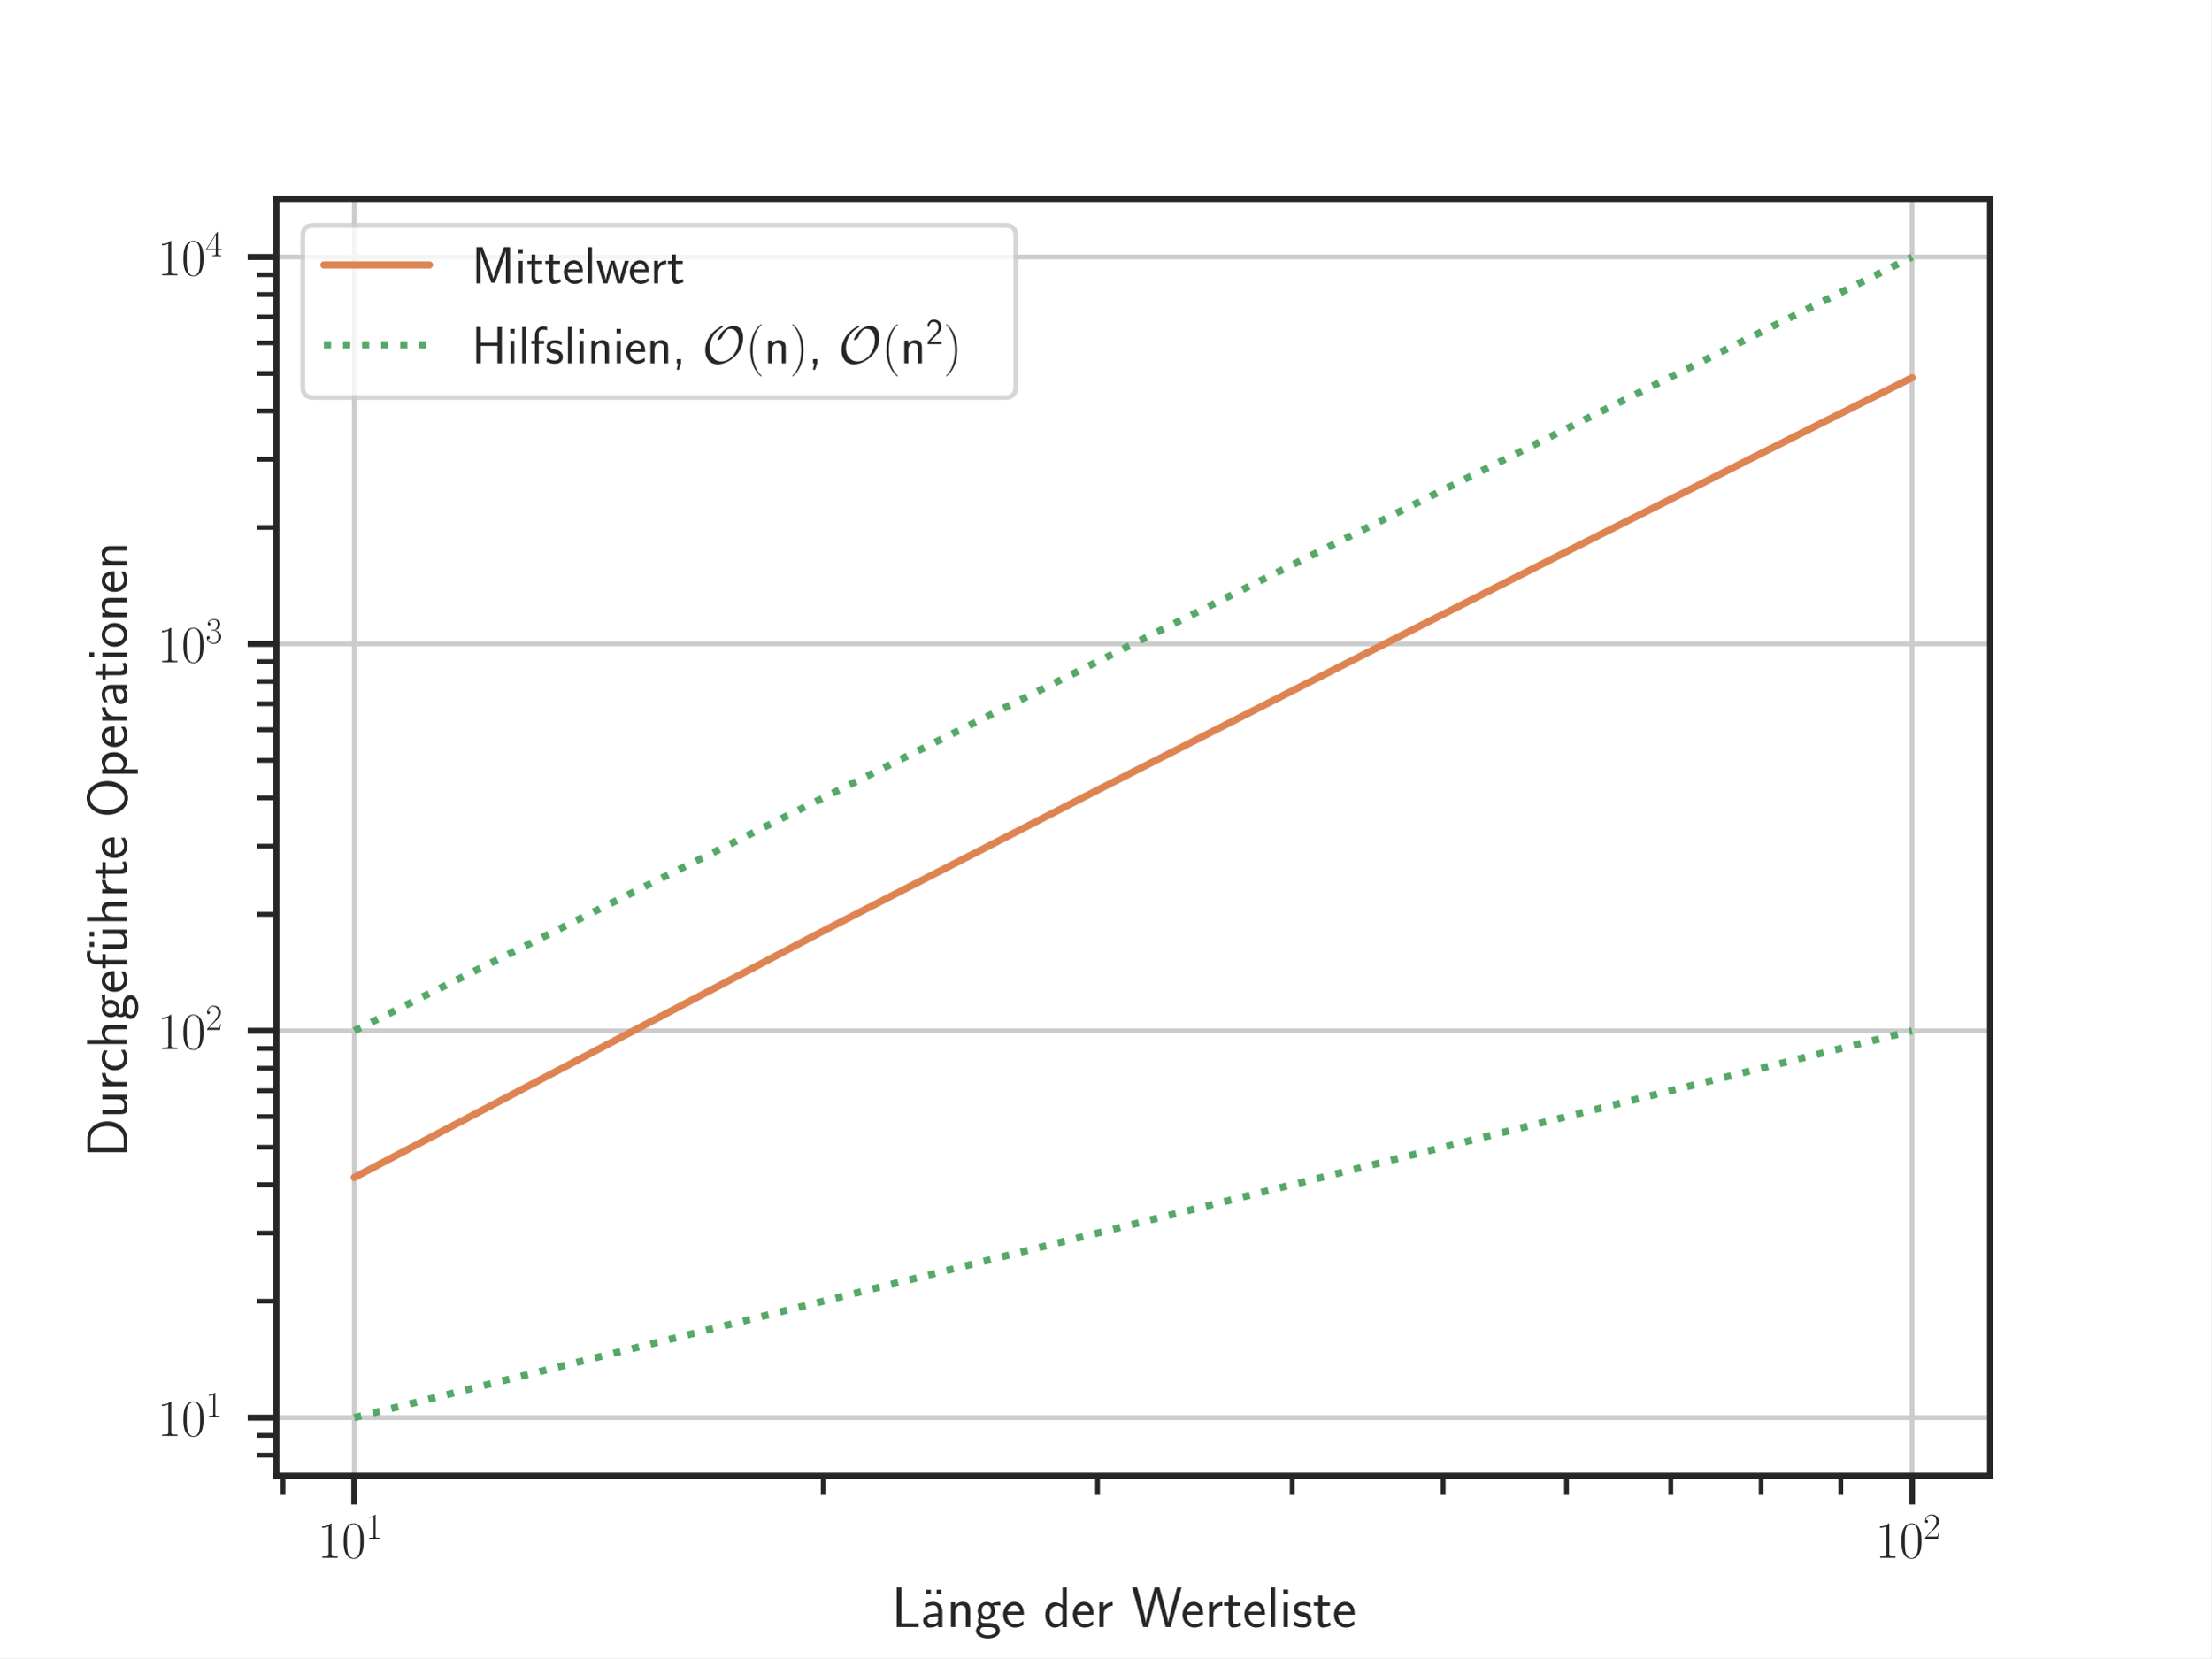
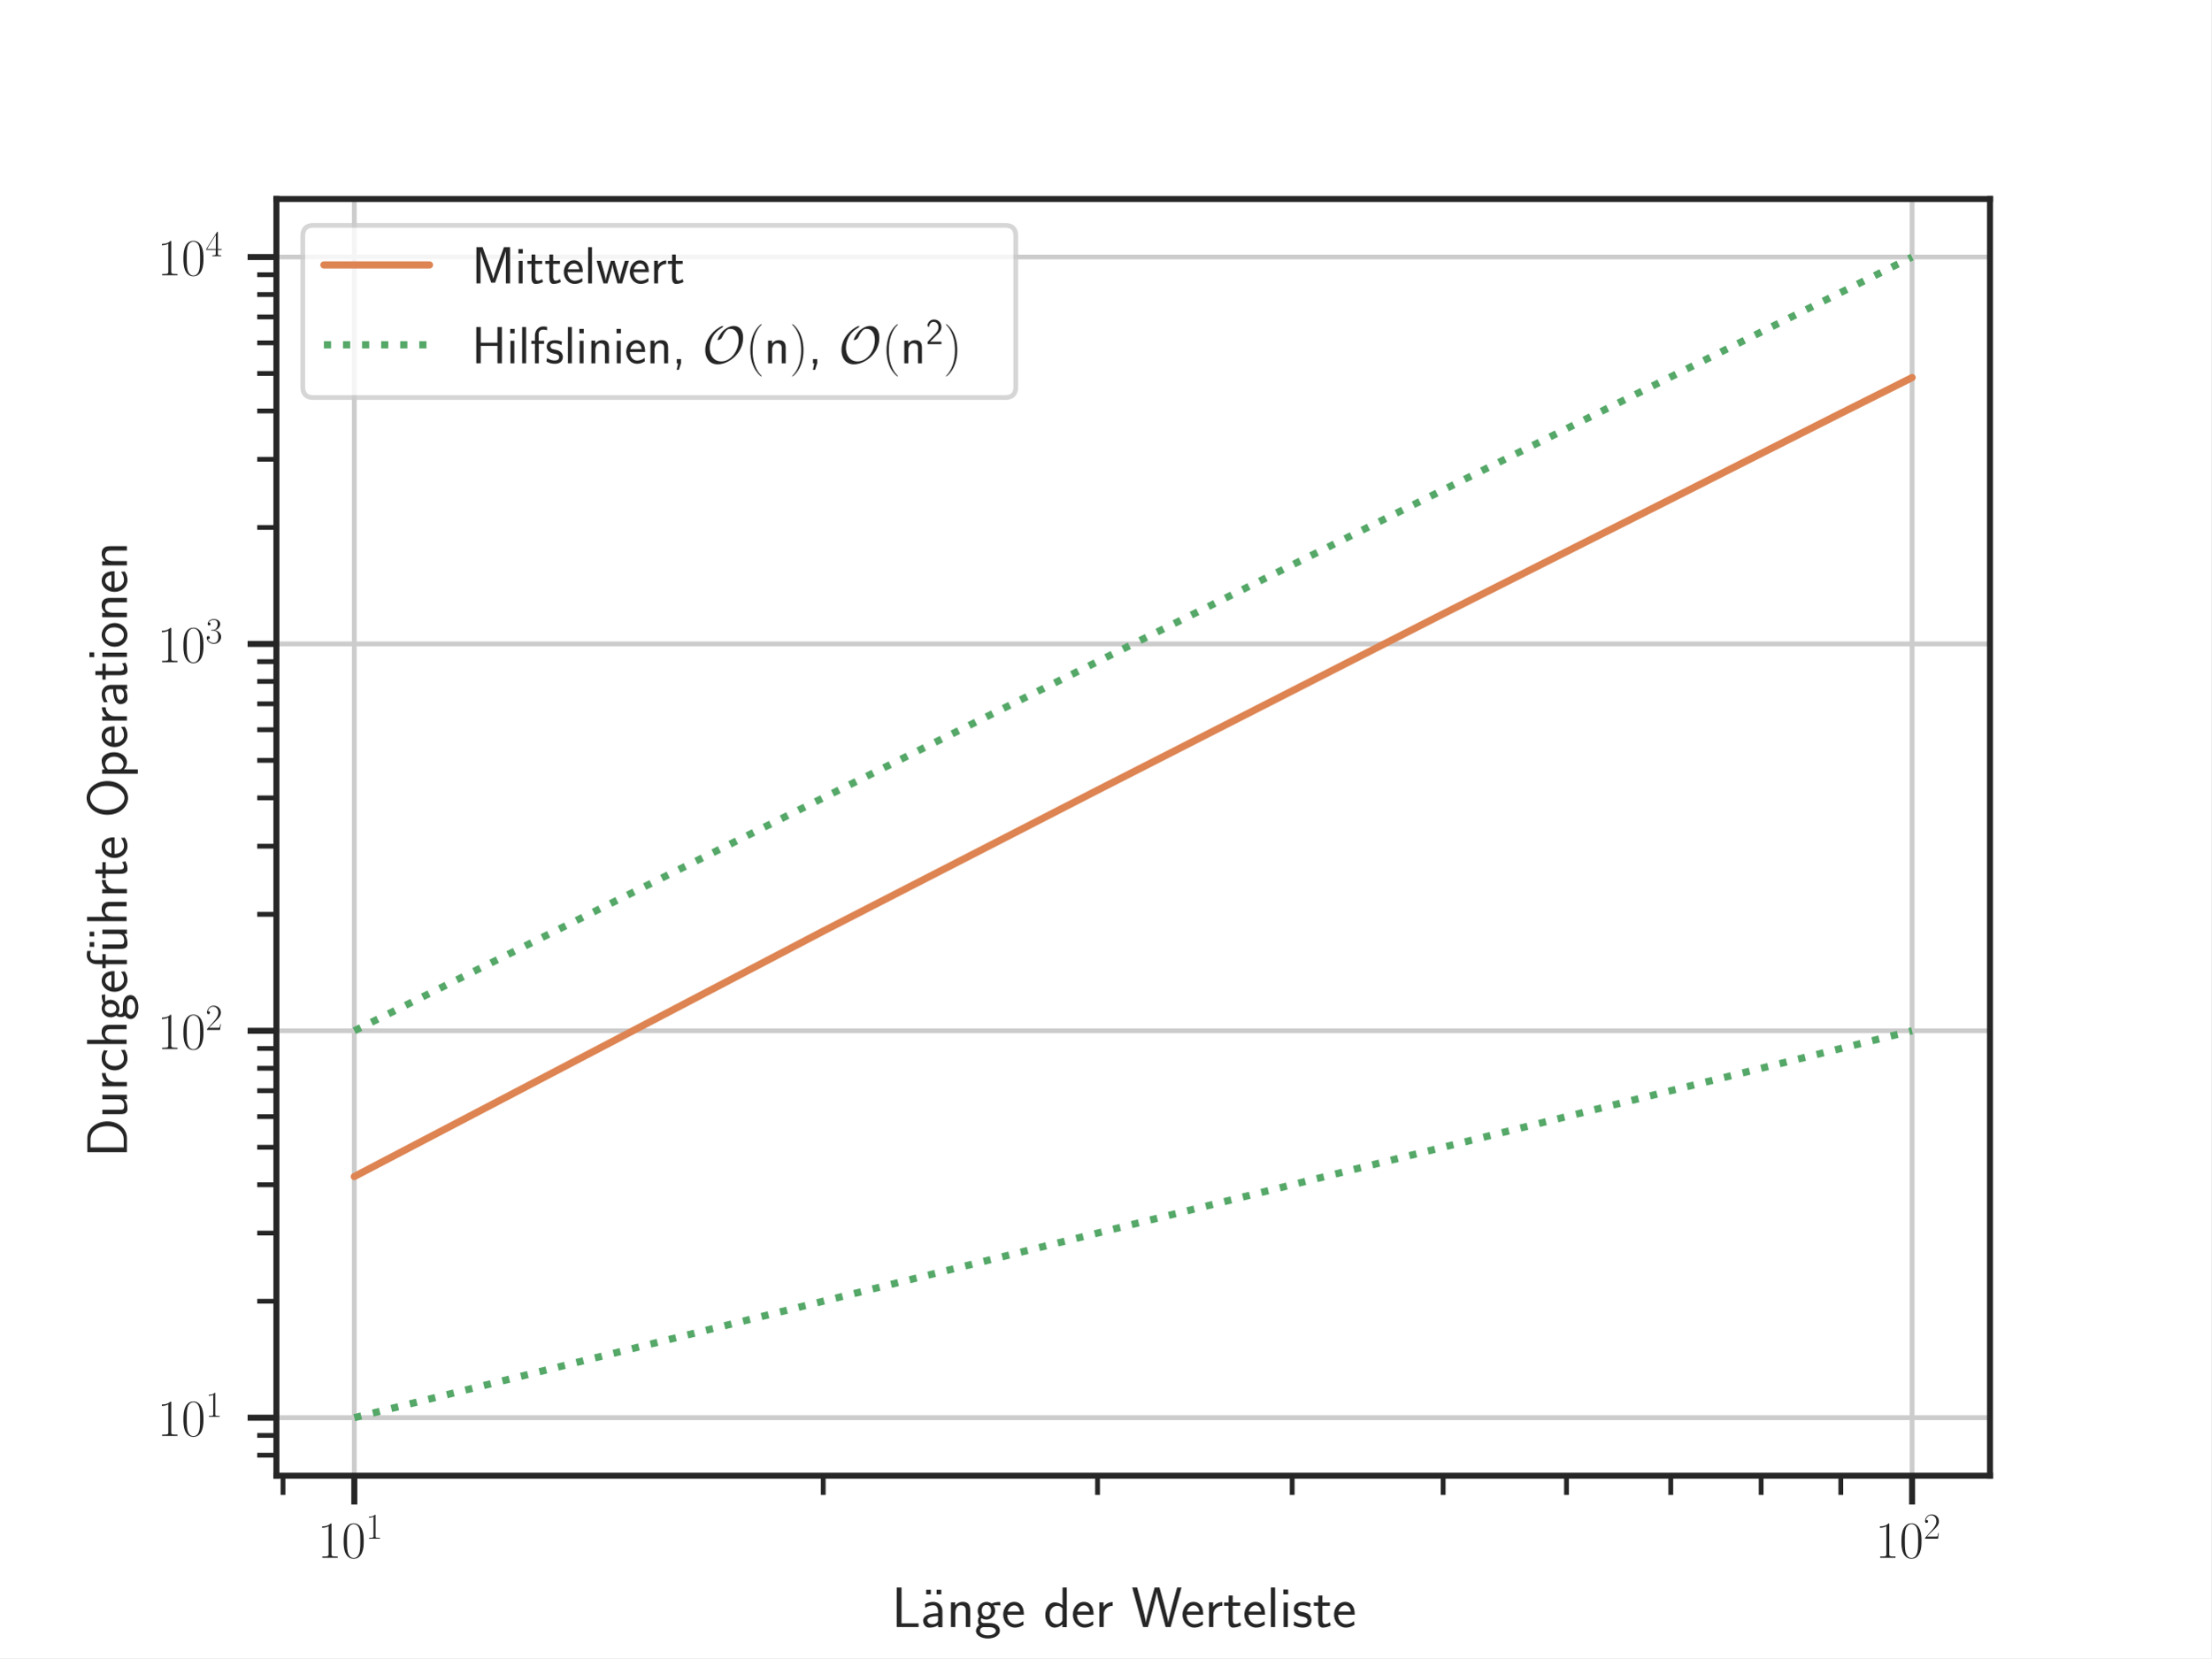
<svg xmlns="http://www.w3.org/2000/svg" xmlns:xlink="http://www.w3.org/1999/xlink" width="460.8pt" height="345.6pt" viewBox="0 0 460.8 345.6" version="1.1">
  <defs>
    <style type="text/css">*{stroke-linejoin: round; stroke-linecap: butt}</style>
  </defs>
  <g id="figure_1">
    <g id="patch_1">
      <path d="M 0 345.6  L 460.8 345.6  L 460.8 0  L 0 0  z " style="fill: #ffffff" />
    </g>
    <g id="axes_1">
      <g id="patch_2">
        <path d="M 57.6 307.584  L 414.72 307.584  L 414.72 41.472  L 57.6 41.472  z " style="fill: #ffffff" />
      </g>
      <g id="matplotlib.axis_1">
        <g id="xtick_1">
          <g id="line2d_1">
-             <path d="M 73.833 307.584  L 73.833 41.472  " clip-path="url(#pbbba2ed15d)" style="fill: none; stroke: #cccccc; stroke-linecap: round" />
+             <path d="M 73.833 307.584  L 73.833 41.472  " clip-path="url(#p23341fd135)" style="fill: none; stroke: #cccccc; stroke-linecap: round" />
          </g>
          <g id="line2d_2">
            <defs>
-               <path id="m176023861a" d="M 0 0  L 0 6  " style="stroke: #262626; stroke-width: 1.25" />
-             </defs>
-             <g>
-               <use xlink:href="#m176023861a" x="73.833" y="307.584" style="fill: #262626; stroke: #262626; stroke-width: 1.25" />
+               <path id="me4ad63026e" d="M 0 0  L 0 6  " style="stroke: #262626; stroke-width: 1.25" />
+             </defs>
+             <g>
+               <use xlink:href="#me4ad63026e" x="73.833" y="307.584" style="fill: #262626; stroke: #262626; stroke-width: 1.25" />
            </g>
          </g>
          <g id="text_1">
            <g style="fill: #262626" transform="translate(66.16909 324.6943)scale(0.11 -0.11)">
              <defs>
                <path id="CMR17-31" d="M 1702 4058  C 1702 4192 1696 4192 1606 4192  C 1357 3916 979 3827 621 3827  C 602 3827 570 3827 563 3808  C 557 3795 557 3782 557 3648  C 755 3648 1088 3686 1344 3839  L 1344 461  C 1344 236 1331 160 781 160  L 589 160  L 589 0  C 896 0 1216 0 1523 0  C 1830 0 2150 0 2458 0  L 2458 160  L 2266 160  C 1715 160 1702 230 1702 458  L 1702 4058  z " transform="scale(0.015625)" />
                <path id="CMR17-30" d="M 2688 2025  C 2688 2416 2682 3080 2413 3591  C 2176 4039 1798 4198 1466 4198  C 1158 4198 768 4058 525 3597  C 269 3118 243 2524 243 2025  C 243 1661 250 1106 448 619  C 723 -39 1216 -128 1466 -128  C 1760 -128 2208 -7 2470 600  C 2662 1042 2688 1559 2688 2025  z M 1466 -26  C 1056 -26 813 325 723 812  C 653 1188 653 1738 653 2096  C 653 2588 653 2997 736 3387  C 858 3929 1216 4096 1466 4096  C 1728 4096 2067 3923 2189 3400  C 2272 3036 2278 2607 2278 2096  C 2278 1680 2278 1169 2202 792  C 2067 95 1690 -26 1466 -26  z " transform="scale(0.015625)" />
              </defs>
              <use xlink:href="#CMR17-31" transform="scale(0.996264)" />
              <use xlink:href="#CMR17-30" transform="translate(45.69048 0)scale(0.996264)" />
              <use xlink:href="#CMR17-31" transform="translate(91.38095 36.15364)scale(0.697382)" />
            </g>
          </g>
        </g>
        <g id="xtick_2">
          <g id="line2d_3">
-             <path d="M 398.487 307.584  L 398.487 41.472  " clip-path="url(#pbbba2ed15d)" style="fill: none; stroke: #cccccc; stroke-linecap: round" />
+             <path d="M 398.487 307.584  L 398.487 41.472  " clip-path="url(#p23341fd135)" style="fill: none; stroke: #cccccc; stroke-linecap: round" />
          </g>
          <g id="line2d_4">
            <g>
-               <use xlink:href="#m176023861a" x="398.487" y="307.584" style="fill: #262626; stroke: #262626; stroke-width: 1.25" />
+               <use xlink:href="#me4ad63026e" x="398.487" y="307.584" style="fill: #262626; stroke: #262626; stroke-width: 1.25" />
            </g>
          </g>
          <g id="text_2">
            <g style="fill: #262626" transform="translate(390.8236 324.6943)scale(0.11 -0.11)">
              <defs>
                <path id="CMR17-32" d="M 2669 989  L 2554 989  C 2490 536 2438 459 2413 420  C 2381 369 1920 369 1830 369  L 602 369  C 832 619 1280 1072 1824 1597  C 2214 1967 2669 2402 2669 3035  C 2669 3790 2067 4224 1395 4224  C 691 4224 262 3604 262 3030  C 262 2780 448 2748 525 2748  C 589 2748 781 2787 781 3010  C 781 3207 614 3264 525 3264  C 486 3264 448 3258 422 3245  C 544 3790 915 4058 1306 4058  C 1862 4058 2227 3617 2227 3035  C 2227 2479 1901 2000 1536 1584  L 262 146  L 262 0  L 2515 0  L 2669 989  z " transform="scale(0.015625)" />
              </defs>
              <use xlink:href="#CMR17-31" transform="scale(0.996264)" />
              <use xlink:href="#CMR17-30" transform="translate(45.69048 0)scale(0.996264)" />
              <use xlink:href="#CMR17-32" transform="translate(91.38095 36.15364)scale(0.697382)" />
            </g>
          </g>
        </g>
        <g id="xtick_3">
          <g id="line2d_5">
            <defs>
-               <path id="mdb2159681d" d="M 0 0  L 0 4  " style="stroke: #262626" />
-             </defs>
-             <g>
-               <use xlink:href="#mdb2159681d" x="58.977" y="307.584" style="fill: #262626; stroke: #262626" />
+               <path id="m5b888a7744" d="M 0 0  L 0 4  " style="stroke: #262626" />
+             </defs>
+             <g>
+               <use xlink:href="#m5b888a7744" x="58.977" y="307.584" style="fill: #262626; stroke: #262626" />
            </g>
          </g>
        </g>
        <g id="xtick_4">
          <g id="line2d_6">
            <g>
-               <use xlink:href="#mdb2159681d" x="171.563" y="307.584" style="fill: #262626; stroke: #262626" />
+               <use xlink:href="#m5b888a7744" x="171.563" y="307.584" style="fill: #262626; stroke: #262626" />
            </g>
          </g>
        </g>
        <g id="xtick_5">
          <g id="line2d_7">
            <g>
-               <use xlink:href="#mdb2159681d" x="228.732" y="307.584" style="fill: #262626; stroke: #262626" />
+               <use xlink:href="#m5b888a7744" x="228.732" y="307.584" style="fill: #262626; stroke: #262626" />
            </g>
          </g>
        </g>
        <g id="xtick_6">
          <g id="line2d_8">
            <g>
-               <use xlink:href="#mdb2159681d" x="269.294" y="307.584" style="fill: #262626; stroke: #262626" />
+               <use xlink:href="#m5b888a7744" x="269.294" y="307.584" style="fill: #262626; stroke: #262626" />
            </g>
          </g>
        </g>
        <g id="xtick_7">
          <g id="line2d_9">
            <g>
-               <use xlink:href="#mdb2159681d" x="300.757" y="307.584" style="fill: #262626; stroke: #262626" />
+               <use xlink:href="#m5b888a7744" x="300.757" y="307.584" style="fill: #262626; stroke: #262626" />
            </g>
          </g>
        </g>
        <g id="xtick_8">
          <g id="line2d_10">
            <g>
-               <use xlink:href="#mdb2159681d" x="326.463" y="307.584" style="fill: #262626; stroke: #262626" />
+               <use xlink:href="#m5b888a7744" x="326.463" y="307.584" style="fill: #262626; stroke: #262626" />
            </g>
          </g>
        </g>
        <g id="xtick_9">
          <g id="line2d_11">
            <g>
-               <use xlink:href="#mdb2159681d" x="348.198" y="307.584" style="fill: #262626; stroke: #262626" />
+               <use xlink:href="#m5b888a7744" x="348.198" y="307.584" style="fill: #262626; stroke: #262626" />
            </g>
          </g>
        </g>
        <g id="xtick_10">
          <g id="line2d_12">
            <g>
-               <use xlink:href="#mdb2159681d" x="367.025" y="307.584" style="fill: #262626; stroke: #262626" />
+               <use xlink:href="#m5b888a7744" x="367.025" y="307.584" style="fill: #262626; stroke: #262626" />
            </g>
          </g>
        </g>
        <g id="xtick_11">
          <g id="line2d_13">
            <g>
-               <use xlink:href="#mdb2159681d" x="383.632" y="307.584" style="fill: #262626; stroke: #262626" />
+               <use xlink:href="#m5b888a7744" x="383.632" y="307.584" style="fill: #262626; stroke: #262626" />
            </g>
          </g>
        </g>
        <g id="text_3">
          <g style="fill: #262626" transform="translate(185.823 339.1274)scale(0.12 -0.12)">
            <defs>
              <path id="CMSS17-4c" d="M 1670 414  C 1594 414 1517 414 1440 414  L 1101 414  L 1101 4416  L 563 4416  L 563 0  L 3002 0  L 3002 414  L 1670 414  z " transform="scale(0.015625)" />
              <path id="CMSS17-7f" d="M 1178 4164  L 659 4164  L 659 3648  L 1178 3648  L 1178 4164  z M 2342 4164  L 1824 4164  L 1824 3648  L 2342 3648  L 2342 4164  z " transform="scale(0.015625)" />
              <path id="CMSS17-61" d="M 2406 1791  C 2406 2392 1978 2808 1402 2808  C 1120 2808 813 2757 461 2553  L 499 2135  C 659 2248 934 2432 1395 2432  C 1722 2432 1920 2180 1920 1782  L 1920 1536  C 896 1536 256 1238 256 726  C 256 461 416 -64 947 -64  C 1043 -64 1562 -64 1933 217  L 1933 -19  L 2406 -19  L 2406 1791  z M 1920 816  C 1920 701 1920 548 1728 434  C 1562 325 1350 325 1261 325  C 941 325 723 511 723 744  C 723 1211 1722 1211 1920 1211  L 1920 816  z " transform="scale(0.015625)" />
              <path id="CMSS17-6e" d="M 2618 1877  C 2618 2283 2522 2816 1798 2816  C 1389 2816 1120 2606 941 2389  L 941 2758  L 474 2758  L 474 0  L 960 0  L 960 1559  C 960 1964 1114 2428 1549 2428  C 2112 2428 2131 2048 2131 1829  L 2131 0  L 2618 0  L 2618 1877  z " transform="scale(0.015625)" />
              <path id="CMSS17-67" d="M 2848 2808  C 2483 2808 2170 2738 1914 2617  C 1702 2777 1485 2808 1338 2808  C 781 2808 358 2349 358 1814  C 358 1468 550 1207 563 1195  C 448 1035 384 863 384 672  C 384 448 474 289 544 200  C 211 -3 166 -314 166 -435  C 166 -898 749 -1280 1498 -1280  C 2253 -1280 2835 -898 2835 -428  C 2835 448 1856 448 1587 448  L 1069 448  C 973 448 717 448 717 791  C 717 921 774 1004 781 1010  C 877 940 1075 832 1338 832  C 1869 832 2310 1278 2310 1827  C 2310 2132 2170 2355 2112 2432  L 2131 2432  C 2150 2432 2419 2432 2515 2432  C 2720 2432 2739 2429 2918 2419  L 2848 2808  z M 1338 1182  C 1120 1182 813 1315 813 1823  C 813 2375 1165 2464 1331 2464  C 1549 2464 1856 2331 1856 1823  C 1856 1271 1504 1182 1338 1182  z M 1581 -10  C 1734 -10 2381 -10 2381 -442  C 2381 -714 1984 -929 1504 -929  C 1018 -929 621 -720 621 -435  C 621 -403 621 -10 1062 -10  L 1581 -10  z " transform="scale(0.015625)" />
              <path id="CMSS17-65" d="M 2502 1377  C 2502 1590 2490 2003 2285 2345  C 2061 2713 1696 2816 1421 2816  C 755 2816 192 2188 192 1375  C 192 582 774 -64 1510 -64  C 1798 -64 2150 19 2470 248  C 2470 274 2458 414 2451 420  C 2451 433 2432 630 2432 656  C 2125 407 1773 325 1517 325  C 1107 325 666 667 646 1377  L 2502 1377  z M 698 1728  C 781 2084 1062 2421 1421 2421  C 1517 2421 1965 2421 2080 1728  L 698 1728  z " transform="scale(0.015625)" />
              <path id="CMSS17-64" d="M 2611 4416  L 2138 4416  L 2138 2438  C 1939 2603 1613 2756 1254 2756  C 672 2756 211 2131 211 1347  C 211 562 666 -64 1235 -64  C 1677 -64 1971 172 2125 306  L 2125 -13  L 2611 -13  L 2611 4416  z M 2125 836  C 2125 747 2125 653 1926 482  C 1798 375 1645 325 1498 325  C 1152 325 698 576 698 1340  C 698 2134 1210 2368 1562 2368  C 1798 2368 1990 2254 2125 2065  L 2125 836  z " transform="scale(0.015625)" />
              <path id="CMSS17-72" d="M 954 1363  C 954 1965 1395 2368 1958 2368  L 1958 2789  C 1549 2789 1165 2585 934 2253  L 934 2758  L 480 2758  L 480 0  L 954 0  L 954 1363  z " transform="scale(0.015625)" />
              <path id="CMSS17-57" d="M 5581 4416  L 5094 4416  L 4557 2437  C 4474 2118 4397 1801 4320 1482  C 4205 1011 4122 681 4109 515  L 4102 515  C 4090 687 4006 1049 3904 1457  C 3827 1795 3744 2131 3654 2462  L 3123 4416  L 2586 4416  L 2080 2562  L 1824 1549  C 1632 747 1626 632 1613 505  L 1606 505  C 1606 543 1581 753 1402 1498  C 1312 1868 1222 2244 1126 2601  L 634 4416  L 83 4416  L 1299 0  L 1830 0  L 2336 1839  L 2592 2851  C 2765 3564 2803 3742 2816 3901  L 2822 3901  C 2822 3876 2880 3474 3130 2545  L 3808 0  L 4365 0  L 5581 4416  z " transform="scale(0.015625)" />
              <path id="CMSS17-74" d="M 1069 2368  L 1901 2368  L 1901 2737  L 1069 2737  L 1069 3520  L 614 3520  L 614 2737  L 109 2737  L 109 2368  L 602 2368  L 602 749  C 602 384 685 -64 1107 -64  C 1427 -64 1722 25 2003 172  L 1901 548  C 1747 414 1562 337 1363 337  C 1082 337 1069 696 1069 856  L 1069 2368  z " transform="scale(0.015625)" />
              <path id="CMSS17-6c" d="M 947 4416  L 474 4416  L 474 0  L 947 0  L 947 4416  z " transform="scale(0.015625)" />
              <path id="CMSS17-69" d="M 979 4183  L 442 4183  L 442 3648  L 979 3648  L 979 4183  z M 947 2739  L 474 2739  L 474 0  L 947 0  L 947 2739  z " transform="scale(0.015625)" />
              <path id="CMSS17-73" d="M 2061 2627  C 1683 2807 1389 2807 1197 2807  C 742 2807 198 2648 198 2003  C 198 1359 902 1218 1094 1179  C 1389 1122 1715 1058 1715 740  C 1715 337 1254 337 1171 337  C 915 337 563 407 243 638  L 166 210  C 531 0 883 -64 1178 -64  C 1965 -64 2163 416 2163 781  C 2163 1094 1984 1305 1862 1401  C 1651 1568 1574 1587 1050 1696  C 960 1709 646 1779 646 2066  C 646 2432 1050 2432 1139 2432  C 1555 2432 1811 2303 1984 2208  L 2061 2627  z " transform="scale(0.015625)" />
            </defs>
            <use xlink:href="#CMSS17-4c" transform="scale(0.996264)" />
            <use xlink:href="#CMSS17-7f" transform="translate(49.72625 0)scale(0.996264)" />
            <use xlink:href="#CMSS17-61" transform="translate(50.68711 0)scale(0.996264)" />
            <use xlink:href="#CMSS17-6e" transform="translate(95.60903 0)scale(0.996264)" />
            <use xlink:href="#CMSS17-67" transform="translate(143.814 0)scale(0.996264)" />
            <use xlink:href="#CMSS17-65" transform="translate(190.6576 0)scale(0.996264)" />
            <use xlink:href="#CMSS17-64" transform="translate(263.5255 0)scale(0.996264)" />
            <use xlink:href="#CMSS17-65" transform="translate(311.7305 0)scale(0.996264)" />
            <use xlink:href="#CMSS17-72" transform="translate(353.3693 0)scale(0.996264)" />
            <use xlink:href="#CMSS17-57" transform="translate(416.5082 0)scale(0.996264)" />
            <use xlink:href="#CMSS17-65" transform="translate(502.1479 0)scale(0.996264)" />
            <use xlink:href="#CMSS17-72" transform="translate(543.7867 0)scale(0.996264)" />
            <use xlink:href="#CMSS17-74" transform="translate(575.6965 0)scale(0.996264)" />
            <use xlink:href="#CMSS17-65" transform="translate(609.5281 0)scale(0.996264)" />
            <use xlink:href="#CMSS17-6c" transform="translate(651.1669 0)scale(0.996264)" />
            <use xlink:href="#CMSS17-69" transform="translate(673.3476 0)scale(0.996264)" />
            <use xlink:href="#CMSS17-73" transform="translate(695.5283 0)scale(0.996264)" />
            <use xlink:href="#CMSS17-74" transform="translate(731.4419 0)scale(0.996264)" />
            <use xlink:href="#CMSS17-65" transform="translate(765.2734 0)scale(0.996264)" />
          </g>
        </g>
      </g>
      <g id="matplotlib.axis_2">
        <g id="ytick_1">
          <g id="line2d_14">
-             <path d="M 57.6 295.488  L 414.72 295.488  " clip-path="url(#pbbba2ed15d)" style="fill: none; stroke: #cccccc; stroke-linecap: round" />
+             <path d="M 57.6 295.488  L 414.72 295.488  " clip-path="url(#p23341fd135)" style="fill: none; stroke: #cccccc; stroke-linecap: round" />
          </g>
          <g id="line2d_15">
            <defs>
-               <path id="m1c483294a8" d="M 0 0  L -6 0  " style="stroke: #262626; stroke-width: 1.25" />
-             </defs>
-             <g>
-               <use xlink:href="#m1c483294a8" x="57.6" y="295.488" style="fill: #262626; stroke: #262626; stroke-width: 1.25" />
+               <path id="mf8026e51c0" d="M 0 0  L -6 0  " style="stroke: #262626; stroke-width: 1.25" />
+             </defs>
+             <g>
+               <use xlink:href="#mf8026e51c0" x="57.6" y="295.488" style="fill: #262626; stroke: #262626; stroke-width: 1.25" />
            </g>
          </g>
          <g id="text_4">
            <g style="fill: #262626" transform="translate(32.77273 299.2932)scale(0.11 -0.11)">
              <use xlink:href="#CMR17-31" transform="scale(0.996264)" />
              <use xlink:href="#CMR17-30" transform="translate(45.69048 0)scale(0.996264)" />
              <use xlink:href="#CMR17-31" transform="translate(91.38095 36.15364)scale(0.697382)" />
            </g>
          </g>
        </g>
        <g id="ytick_2">
          <g id="line2d_16">
-             <path d="M 57.6 214.848  L 414.72 214.848  " clip-path="url(#pbbba2ed15d)" style="fill: none; stroke: #cccccc; stroke-linecap: round" />
+             <path d="M 57.6 214.848  L 414.72 214.848  " clip-path="url(#p23341fd135)" style="fill: none; stroke: #cccccc; stroke-linecap: round" />
          </g>
          <g id="line2d_17">
            <g>
-               <use xlink:href="#m1c483294a8" x="57.6" y="214.848" style="fill: #262626; stroke: #262626; stroke-width: 1.25" />
+               <use xlink:href="#mf8026e51c0" x="57.6" y="214.848" style="fill: #262626; stroke: #262626; stroke-width: 1.25" />
            </g>
          </g>
          <g id="text_5">
            <g style="fill: #262626" transform="translate(32.77273 218.6532)scale(0.11 -0.11)">
              <use xlink:href="#CMR17-31" transform="scale(0.996264)" />
              <use xlink:href="#CMR17-30" transform="translate(45.69048 0)scale(0.996264)" />
              <use xlink:href="#CMR17-32" transform="translate(91.38095 36.15364)scale(0.697382)" />
            </g>
          </g>
        </g>
        <g id="ytick_3">
          <g id="line2d_18">
-             <path d="M 57.6 134.208  L 414.72 134.208  " clip-path="url(#pbbba2ed15d)" style="fill: none; stroke: #cccccc; stroke-linecap: round" />
+             <path d="M 57.6 134.208  L 414.72 134.208  " clip-path="url(#p23341fd135)" style="fill: none; stroke: #cccccc; stroke-linecap: round" />
          </g>
          <g id="line2d_19">
            <g>
-               <use xlink:href="#m1c483294a8" x="57.6" y="134.208" style="fill: #262626; stroke: #262626; stroke-width: 1.25" />
+               <use xlink:href="#mf8026e51c0" x="57.6" y="134.208" style="fill: #262626; stroke: #262626; stroke-width: 1.25" />
            </g>
          </g>
          <g id="text_6">
            <g style="fill: #262626" transform="translate(32.77273 138.0132)scale(0.11 -0.11)">
              <defs>
                <path id="CMR17-33" d="M 1414 2157  C 1984 2157 2234 1662 2234 1090  C 2234 320 1824 25 1453 25  C 1114 25 563 194 390 693  C 422 680 454 680 486 680  C 640 680 755 782 755 948  C 755 1133 614 1216 486 1216  C 378 1216 211 1165 211 926  C 211 335 787 -128 1466 -128  C 2176 -128 2720 430 2720 1085  C 2720 1707 2208 2157 1600 2227  C 2086 2328 2554 2756 2554 3329  C 2554 3820 2048 4179 1472 4179  C 890 4179 378 3829 378 3329  C 378 3110 544 3072 627 3072  C 762 3072 877 3155 877 3321  C 877 3486 762 3569 627 3569  C 602 3569 570 3569 544 3557  C 730 3959 1235 4032 1459 4032  C 1683 4032 2106 3925 2106 3320  C 2106 3143 2080 2828 1862 2550  C 1670 2304 1453 2304 1242 2284  C 1210 2284 1062 2269 1037 2269  C 992 2263 966 2257 966 2208  C 966 2163 973 2157 1101 2157  L 1414 2157  z " transform="scale(0.015625)" />
              </defs>
              <use xlink:href="#CMR17-31" transform="scale(0.996264)" />
              <use xlink:href="#CMR17-30" transform="translate(45.69048 0)scale(0.996264)" />
              <use xlink:href="#CMR17-33" transform="translate(91.38095 36.15364)scale(0.697382)" />
            </g>
          </g>
        </g>
        <g id="ytick_4">
          <g id="line2d_20">
-             <path d="M 57.6 53.568  L 414.72 53.568  " clip-path="url(#pbbba2ed15d)" style="fill: none; stroke: #cccccc; stroke-linecap: round" />
+             <path d="M 57.6 53.568  L 414.72 53.568  " clip-path="url(#p23341fd135)" style="fill: none; stroke: #cccccc; stroke-linecap: round" />
          </g>
          <g id="line2d_21">
            <g>
-               <use xlink:href="#m1c483294a8" x="57.6" y="53.568" style="fill: #262626; stroke: #262626; stroke-width: 1.25" />
+               <use xlink:href="#mf8026e51c0" x="57.6" y="53.568" style="fill: #262626; stroke: #262626; stroke-width: 1.25" />
            </g>
          </g>
          <g id="text_7">
            <g style="fill: #262626" transform="translate(32.77273 57.37317)scale(0.11 -0.11)">
              <defs>
                <path id="CMR17-34" d="M 2150 4122  C 2150 4256 2144 4256 2029 4256  L 128 1254  L 128 1088  L 1779 1088  L 1779 457  C 1779 224 1766 160 1318 160  L 1197 160  L 1197 0  C 1402 0 1747 0 1965 0  C 2182 0 2528 0 2733 0  L 2733 160  L 2611 160  C 2163 160 2150 224 2150 457  L 2150 1088  L 2803 1088  L 2803 1254  L 2150 1254  L 2150 4122  z M 1798 3703  L 1798 1254  L 256 1254  L 1798 3703  z " transform="scale(0.015625)" />
              </defs>
              <use xlink:href="#CMR17-31" transform="scale(0.996264)" />
              <use xlink:href="#CMR17-30" transform="translate(45.69048 0)scale(0.996264)" />
              <use xlink:href="#CMR17-34" transform="translate(91.38095 36.15364)scale(0.697382)" />
            </g>
          </g>
        </g>
        <g id="ytick_5">
          <g id="line2d_22">
            <defs>
-               <path id="m4efb1545e1" d="M 0 0  L -4 0  " style="stroke: #262626" />
-             </defs>
-             <g>
-               <use xlink:href="#m4efb1545e1" x="57.6" y="303.303" style="fill: #262626; stroke: #262626" />
+               <path id="m24429edca2" d="M 0 0  L -4 0  " style="stroke: #262626" />
+             </defs>
+             <g>
+               <use xlink:href="#m24429edca2" x="57.6" y="303.303" style="fill: #262626; stroke: #262626" />
            </g>
          </g>
        </g>
        <g id="ytick_6">
          <g id="line2d_23">
            <g>
-               <use xlink:href="#m4efb1545e1" x="57.6" y="299.178" style="fill: #262626; stroke: #262626" />
+               <use xlink:href="#m24429edca2" x="57.6" y="299.178" style="fill: #262626; stroke: #262626" />
            </g>
          </g>
        </g>
        <g id="ytick_7">
          <g id="line2d_24">
            <g>
-               <use xlink:href="#m4efb1545e1" x="57.6" y="271.213" style="fill: #262626; stroke: #262626" />
+               <use xlink:href="#m24429edca2" x="57.6" y="271.213" style="fill: #262626; stroke: #262626" />
            </g>
          </g>
        </g>
        <g id="ytick_8">
          <g id="line2d_25">
            <g>
-               <use xlink:href="#m4efb1545e1" x="57.6" y="257.013" style="fill: #262626; stroke: #262626" />
+               <use xlink:href="#m24429edca2" x="57.6" y="257.013" style="fill: #262626; stroke: #262626" />
            </g>
          </g>
        </g>
        <g id="ytick_9">
          <g id="line2d_26">
            <g>
-               <use xlink:href="#m4efb1545e1" x="57.6" y="246.938" style="fill: #262626; stroke: #262626" />
+               <use xlink:href="#m24429edca2" x="57.6" y="246.938" style="fill: #262626; stroke: #262626" />
            </g>
          </g>
        </g>
        <g id="ytick_10">
          <g id="line2d_27">
            <g>
-               <use xlink:href="#m4efb1545e1" x="57.6" y="239.123" style="fill: #262626; stroke: #262626" />
+               <use xlink:href="#m24429edca2" x="57.6" y="239.123" style="fill: #262626; stroke: #262626" />
            </g>
          </g>
        </g>
        <g id="ytick_11">
          <g id="line2d_28">
            <g>
-               <use xlink:href="#m4efb1545e1" x="57.6" y="232.738" style="fill: #262626; stroke: #262626" />
+               <use xlink:href="#m24429edca2" x="57.6" y="232.738" style="fill: #262626; stroke: #262626" />
            </g>
          </g>
        </g>
        <g id="ytick_12">
          <g id="line2d_29">
            <g>
-               <use xlink:href="#m4efb1545e1" x="57.6" y="227.339" style="fill: #262626; stroke: #262626" />
+               <use xlink:href="#m24429edca2" x="57.6" y="227.339" style="fill: #262626; stroke: #262626" />
            </g>
          </g>
        </g>
        <g id="ytick_13">
          <g id="line2d_30">
            <g>
-               <use xlink:href="#m4efb1545e1" x="57.6" y="222.663" style="fill: #262626; stroke: #262626" />
+               <use xlink:href="#m24429edca2" x="57.6" y="222.663" style="fill: #262626; stroke: #262626" />
            </g>
          </g>
        </g>
        <g id="ytick_14">
          <g id="line2d_31">
            <g>
-               <use xlink:href="#m4efb1545e1" x="57.6" y="218.538" style="fill: #262626; stroke: #262626" />
+               <use xlink:href="#m24429edca2" x="57.6" y="218.538" style="fill: #262626; stroke: #262626" />
            </g>
          </g>
        </g>
        <g id="ytick_15">
          <g id="line2d_32">
            <g>
-               <use xlink:href="#m4efb1545e1" x="57.6" y="190.573" style="fill: #262626; stroke: #262626" />
+               <use xlink:href="#m24429edca2" x="57.6" y="190.573" style="fill: #262626; stroke: #262626" />
            </g>
          </g>
        </g>
        <g id="ytick_16">
          <g id="line2d_33">
            <g>
-               <use xlink:href="#m4efb1545e1" x="57.6" y="176.373" style="fill: #262626; stroke: #262626" />
+               <use xlink:href="#m24429edca2" x="57.6" y="176.373" style="fill: #262626; stroke: #262626" />
            </g>
          </g>
        </g>
        <g id="ytick_17">
          <g id="line2d_34">
            <g>
-               <use xlink:href="#m4efb1545e1" x="57.6" y="166.298" style="fill: #262626; stroke: #262626" />
+               <use xlink:href="#m24429edca2" x="57.6" y="166.298" style="fill: #262626; stroke: #262626" />
            </g>
          </g>
        </g>
        <g id="ytick_18">
          <g id="line2d_35">
            <g>
-               <use xlink:href="#m4efb1545e1" x="57.6" y="158.483" style="fill: #262626; stroke: #262626" />
+               <use xlink:href="#m24429edca2" x="57.6" y="158.483" style="fill: #262626; stroke: #262626" />
            </g>
          </g>
        </g>
        <g id="ytick_19">
          <g id="line2d_36">
            <g>
-               <use xlink:href="#m4efb1545e1" x="57.6" y="152.098" style="fill: #262626; stroke: #262626" />
+               <use xlink:href="#m24429edca2" x="57.6" y="152.098" style="fill: #262626; stroke: #262626" />
            </g>
          </g>
        </g>
        <g id="ytick_20">
          <g id="line2d_37">
            <g>
-               <use xlink:href="#m4efb1545e1" x="57.6" y="146.699" style="fill: #262626; stroke: #262626" />
+               <use xlink:href="#m24429edca2" x="57.6" y="146.699" style="fill: #262626; stroke: #262626" />
            </g>
          </g>
        </g>
        <g id="ytick_21">
          <g id="line2d_38">
            <g>
-               <use xlink:href="#m4efb1545e1" x="57.6" y="142.023" style="fill: #262626; stroke: #262626" />
+               <use xlink:href="#m24429edca2" x="57.6" y="142.023" style="fill: #262626; stroke: #262626" />
            </g>
          </g>
        </g>
        <g id="ytick_22">
          <g id="line2d_39">
            <g>
-               <use xlink:href="#m4efb1545e1" x="57.6" y="137.898" style="fill: #262626; stroke: #262626" />
+               <use xlink:href="#m24429edca2" x="57.6" y="137.898" style="fill: #262626; stroke: #262626" />
            </g>
          </g>
        </g>
        <g id="ytick_23">
          <g id="line2d_40">
            <g>
-               <use xlink:href="#m4efb1545e1" x="57.6" y="109.933" style="fill: #262626; stroke: #262626" />
+               <use xlink:href="#m24429edca2" x="57.6" y="109.933" style="fill: #262626; stroke: #262626" />
            </g>
          </g>
        </g>
        <g id="ytick_24">
          <g id="line2d_41">
            <g>
-               <use xlink:href="#m4efb1545e1" x="57.6" y="95.733" style="fill: #262626; stroke: #262626" />
+               <use xlink:href="#m24429edca2" x="57.6" y="95.733" style="fill: #262626; stroke: #262626" />
            </g>
          </g>
        </g>
        <g id="ytick_25">
          <g id="line2d_42">
            <g>
-               <use xlink:href="#m4efb1545e1" x="57.6" y="85.658" style="fill: #262626; stroke: #262626" />
+               <use xlink:href="#m24429edca2" x="57.6" y="85.658" style="fill: #262626; stroke: #262626" />
            </g>
          </g>
        </g>
        <g id="ytick_26">
          <g id="line2d_43">
            <g>
-               <use xlink:href="#m4efb1545e1" x="57.6" y="77.843" style="fill: #262626; stroke: #262626" />
+               <use xlink:href="#m24429edca2" x="57.6" y="77.843" style="fill: #262626; stroke: #262626" />
            </g>
          </g>
        </g>
        <g id="ytick_27">
          <g id="line2d_44">
            <g>
-               <use xlink:href="#m4efb1545e1" x="57.6" y="71.458" style="fill: #262626; stroke: #262626" />
+               <use xlink:href="#m24429edca2" x="57.6" y="71.458" style="fill: #262626; stroke: #262626" />
            </g>
          </g>
        </g>
        <g id="ytick_28">
          <g id="line2d_45">
            <g>
-               <use xlink:href="#m4efb1545e1" x="57.6" y="66.059" style="fill: #262626; stroke: #262626" />
+               <use xlink:href="#m24429edca2" x="57.6" y="66.059" style="fill: #262626; stroke: #262626" />
            </g>
          </g>
        </g>
        <g id="ytick_29">
          <g id="line2d_46">
            <g>
-               <use xlink:href="#m4efb1545e1" x="57.6" y="61.383" style="fill: #262626; stroke: #262626" />
+               <use xlink:href="#m24429edca2" x="57.6" y="61.383" style="fill: #262626; stroke: #262626" />
            </g>
          </g>
        </g>
        <g id="ytick_30">
          <g id="line2d_47">
            <g>
-               <use xlink:href="#m4efb1545e1" x="57.6" y="57.258" style="fill: #262626; stroke: #262626" />
+               <use xlink:href="#m24429edca2" x="57.6" y="57.258" style="fill: #262626; stroke: #262626" />
            </g>
          </g>
        </g>
        <g id="text_8">
          <g style="fill: #262626" transform="translate(26.44813 241.2077)rotate(-90)scale(0.12 -0.12)">
            <defs>
              <path id="CMSS17-44" d="M 570 4416  L 570 0  L 2144 0  C 3194 0 4000 980 4000 2170  C 4000 3398 3194 4416 2144 4416  L 570 4416  z M 1094 357  L 1094 4059  L 2003 4059  C 2861 4059 3475 3277 3475 2170  C 3475 1107 2867 357 2003 357  L 1094 357  z " transform="scale(0.015625)" />
              <path id="CMSS17-75" d="M 2618 2739  L 2131 2739  L 2131 972  C 2131 498 1786 306 1421 306  C 998 306 960 447 960 709  L 960 2739  L 474 2739  L 474 678  C 474 179 646 -64 1088 -64  C 1306 -64 1798 -13 2144 306  L 2144 0  L 2618 0  L 2618 2739  z " transform="scale(0.015625)" />
              <path id="CMSS17-63" d="M 2464 2541  C 2464 2585 2170 2714 2093 2739  C 1882 2816 1613 2816 1542 2816  C 710 2816 211 2093 211 1363  C 211 595 768 -64 1517 -64  C 1946 -64 2253 76 2502 242  L 2464 664  C 2189 453 1869 337 1523 337  C 1024 337 698 774 698 1369  C 698 1831 909 2414 1549 2414  C 1901 2414 2099 2343 2394 2145  L 2464 2541  z " transform="scale(0.015625)" />
              <path id="CMSS17-68" d="M 2618 1891  C 2618 2292 2522 2820 1798 2820  C 1395 2820 1133 2623 947 2407  L 947 4448  L 474 4448  L 474 32  L 960 32  L 960 1573  C 960 1973 1114 2432 1549 2432  C 2112 2432 2131 2056 2131 1839  L 2131 32  L 2618 32  L 2618 1891  z " transform="scale(0.015625)" />
              <path id="CMSS17-66" d="M 1075 2368  L 1722 2368  L 1722 2737  L 1062 2737  L 1062 3559  C 1062 4014 1408 4092 1606 4092  C 1670 4092 1850 4092 2080 4009  L 2080 4429  C 1933 4461 1754 4480 1613 4480  C 1018 4480 602 3993 602 3359  L 602 2737  L 160 2737  L 160 2368  L 602 2368  L 602 0  L 1075 0  L 1075 2368  z " transform="scale(0.015625)" />
              <path id="CMSS17-4f" d="M 4096 2178  C 4096 3503 3219 4497 2214 4497  C 1210 4497 333 3497 333 2178  C 333 847 1222 -128 2214 -128  C 3206 -128 4096 847 4096 2178  z M 2214 273  C 1510 273 870 1057 870 2261  C 870 3433 1549 4096 2214 4096  C 2880 4096 3558 3433 3558 2261  C 3558 1051 2912 273 2214 273  z " transform="scale(0.015625)" />
              <path id="CMSS17-70" d="M 966 333  C 1178 129 1466 -5 1773 -5  C 2368 -5 2880 603 2880 1412  C 2880 2159 2496 2816 1946 2816  C 1626 2816 1242 2702 954 2472  L 954 2765  L 480 2765  L 480 -1216  L 966 -1216  L 966 333  z M 966 2100  C 1018 2176 1235 2415 1587 2415  C 2035 2415 2394 1960 2394 1412  C 2394 787 1958 384 1530 384  C 1402 384 1267 415 1139 523  C 966 674 966 768 966 857  L 966 2100  z " transform="scale(0.015625)" />
              <path id="CMSS17-6f" d="M 2829 1356  C 2829 2176 2221 2816 1504 2816  C 768 2816 173 2157 173 1356  C 173 544 787 -64 1498 -64  C 2227 -64 2829 563 2829 1356  z M 1504 337  C 1050 337 659 709 659 1408  C 659 2151 1114 2427 1498 2427  C 1914 2427 2342 2126 2342 1408  C 2342 683 1926 337 1504 337  z " transform="scale(0.015625)" />
            </defs>
            <use xlink:href="#CMSS17-44" transform="scale(0.996264)" />
            <use xlink:href="#CMSS17-75" transform="translate(67.54284 0)scale(0.996264)" />
            <use xlink:href="#CMSS17-72" transform="translate(115.7478 0)scale(0.996264)" />
            <use xlink:href="#CMSS17-63" transform="translate(147.6576 0)scale(0.996264)" />
            <use xlink:href="#CMSS17-68" transform="translate(189.2964 0)scale(0.996264)" />
            <use xlink:href="#CMSS17-67" transform="translate(237.5013 0)scale(0.996264)" />
            <use xlink:href="#CMSS17-65" transform="translate(284.3449 0)scale(0.996264)" />
            <use xlink:href="#CMSS17-66" transform="translate(325.9838 0)scale(0.996264)" />
            <use xlink:href="#CMSS17-7f" transform="translate(355.2911 0)scale(0.996264)" />
            <use xlink:href="#CMSS17-75" transform="translate(354.6104 0)scale(0.996264)" />
            <use xlink:href="#CMSS17-68" transform="translate(402.8154 0)scale(0.996264)" />
            <use xlink:href="#CMSS17-72" transform="translate(451.0203 0)scale(0.996264)" />
            <use xlink:href="#CMSS17-74" transform="translate(482.9301 0)scale(0.996264)" />
            <use xlink:href="#CMSS17-65" transform="translate(516.7617 0)scale(0.996264)" />
            <use xlink:href="#CMSS17-4f" transform="translate(589.6296 0)scale(0.996264)" />
            <use xlink:href="#CMSS17-70" transform="translate(658.6538 0)scale(0.996264)" />
            <use xlink:href="#CMSS17-65" transform="translate(709.4612 0)scale(0.996264)" />
            <use xlink:href="#CMSS17-72" transform="translate(751.1 0)scale(0.996264)" />
            <use xlink:href="#CMSS17-61" transform="translate(783.0098 0)scale(0.996264)" />
            <use xlink:href="#CMSS17-74" transform="translate(827.9317 0)scale(0.996264)" />
            <use xlink:href="#CMSS17-69" transform="translate(861.7633 0)scale(0.996264)" />
            <use xlink:href="#CMSS17-6f" transform="translate(883.944 0)scale(0.996264)" />
            <use xlink:href="#CMSS17-6e" transform="translate(930.7877 0)scale(0.996264)" />
            <use xlink:href="#CMSS17-65" transform="translate(978.9926 0)scale(0.996264)" />
            <use xlink:href="#CMSS17-6e" transform="translate(1020.631 0)scale(0.996264)" />
          </g>
        </g>
      </g>
      <g id="line2d_48">
-         <path d="M 73.833 245.429  L 171.563 194.046  L 228.732 164.678  L 269.294 143.995  L 300.757 128.016  L 326.463 114.973  L 348.198 104.036  L 367.025 94.505  L 383.632 86.155  L 398.487 78.719  " clip-path="url(#pbbba2ed15d)" style="fill: none; stroke: #dd8452; stroke-width: 1.5; stroke-linecap: round" />
+         <path d="M 73.833 245.231  L 171.563 194.079  L 228.732 164.696  L 269.294 143.996  L 300.757 127.943  L 326.463 114.976  L 348.198 104.04  L 367.025 94.521  L 383.632 86.139  L 398.487 78.699  " clip-path="url(#p23341fd135)" style="fill: none; stroke: #dd8452; stroke-width: 1.5; stroke-linecap: round" />
      </g>
      <g id="line2d_49">
-         <path d="M 73.833 295.488  L 171.563 271.213  L 228.732 257.013  L 269.294 246.938  L 300.757 239.123  L 326.463 232.738  L 348.198 227.339  L 367.025 222.663  L 383.632 218.538  L 398.487 214.848  " clip-path="url(#pbbba2ed15d)" style="fill: none; stroke-dasharray: 1.5,2.475; stroke-dashoffset: 0; stroke: #55a868; stroke-width: 1.5" />
+         <path d="M 73.833 295.488  L 171.563 271.213  L 228.732 257.013  L 269.294 246.938  L 300.757 239.123  L 326.463 232.738  L 348.198 227.339  L 367.025 222.663  L 383.632 218.538  L 398.487 214.848  " clip-path="url(#p23341fd135)" style="fill: none; stroke-dasharray: 1.5,2.475; stroke-dashoffset: 0; stroke: #55a868; stroke-width: 1.5" />
      </g>
      <g id="line2d_50">
-         <path d="M 73.833 214.848  L 171.563 166.298  L 228.732 137.898  L 269.294 117.748  L 300.757 102.118  L 326.463 89.348  L 348.198 78.551  L 367.025 69.198  L 383.632 60.948  L 398.487 53.568  " clip-path="url(#pbbba2ed15d)" style="fill: none; stroke-dasharray: 1.5,2.475; stroke-dashoffset: 0; stroke: #55a868; stroke-width: 1.5" />
+         <path d="M 73.833 214.848  L 171.563 166.298  L 228.732 137.898  L 269.294 117.748  L 300.757 102.118  L 326.463 89.348  L 348.198 78.551  L 367.025 69.198  L 383.632 60.948  L 398.487 53.568  " clip-path="url(#p23341fd135)" style="fill: none; stroke-dasharray: 1.5,2.475; stroke-dashoffset: 0; stroke: #55a868; stroke-width: 1.5" />
      </g>
      <g id="patch_3">
        <path d="M 57.6 307.584  L 57.6 41.472  " style="fill: none; stroke: #262626; stroke-width: 1.25; stroke-linejoin: miter; stroke-linecap: square" />
      </g>
      <g id="patch_4">
        <path d="M 414.72 307.584  L 414.72 41.472  " style="fill: none; stroke: #262626; stroke-width: 1.25; stroke-linejoin: miter; stroke-linecap: square" />
      </g>
      <g id="patch_5">
        <path d="M 57.6 307.584  L 414.72 307.584  " style="fill: none; stroke: #262626; stroke-width: 1.25; stroke-linejoin: miter; stroke-linecap: square" />
      </g>
      <g id="patch_6">
        <path d="M 57.6 41.472  L 414.72 41.472  " style="fill: none; stroke: #262626; stroke-width: 1.25; stroke-linejoin: miter; stroke-linecap: square" />
      </g>
      <g id="legend_1">
        <g id="patch_7">
          <path d="M 65.3 82.854  L 209.494 82.854  Q 211.694 82.854 211.694 80.654  L 211.694 49.172  Q 211.694 46.972 209.494 46.972  L 65.3 46.972  Q 63.1 46.972 63.1 49.172  L 63.1 80.654  Q 63.1 82.854 65.3 82.854  z " style="fill: #ffffff; opacity: 0.8; stroke: #cccccc; stroke-linejoin: miter" />
        </g>
        <g id="line2d_51">
          <path d="M 67.5 55.222  L 78.5 55.222  L 89.5 55.222  " style="fill: none; stroke: #dd8452; stroke-width: 1.5; stroke-linecap: round" />
        </g>
        <g id="text_9">
          <g style="fill: #262626" transform="translate(98.3 59.072)scale(0.11 -0.11)">
            <defs>
              <path id="CMSS17-4d" d="M 3194 2371  L 2886 1473  C 2835 1307 2662 791 2624 587  L 2618 587  C 2598 715 2560 849 2458 1174  C 2400 1365 2336 1562 2272 1741  L 1325 4416  L 576 4416  L 576 0  L 1075 0  L 1075 3900  L 1082 3900  C 1082 3894 1139 3613 1530 2499  L 2374 96  L 2848 96  L 3610 2231  C 3661 2378 3821 2843 3891 3066  C 3955 3257 4115 3728 4154 3913  L 4160 3913  L 4160 0  L 4666 0  L 4666 4416  L 3923 4416  L 3194 2371  z " transform="scale(0.015625)" />
              <path id="CMSS17-77" d="M 4013 2752  L 3526 2752  L 3187 1601  C 3117 1358 2918 685 2893 371  L 2886 371  C 2874 564 2765 1024 2586 1633  L 2259 2752  L 1818 2752  L 1498 1658  C 1338 1101 1216 627 1203 371  L 1197 371  C 1171 749 909 1633 870 1773  L 582 2752  L 83 2752  L 915 0  L 1402 0  C 1734 1096 1990 1943 2010 2370  C 2022 2160 2131 1707 2195 1484  L 2618 0  L 3181 0  L 4013 2752  z " transform="scale(0.015625)" />
            </defs>
            <use xlink:href="#CMSS17-4d" transform="scale(0.996264)" />
            <use xlink:href="#CMSS17-69" transform="translate(81.67603 0)scale(0.996264)" />
            <use xlink:href="#CMSS17-74" transform="translate(103.8568 0)scale(0.996264)" />
            <use xlink:href="#CMSS17-74" transform="translate(137.6883 0)scale(0.996264)" />
            <use xlink:href="#CMSS17-65" transform="translate(171.5199 0)scale(0.996264)" />
            <use xlink:href="#CMSS17-6c" transform="translate(213.1587 0)scale(0.996264)" />
            <use xlink:href="#CMSS17-77" transform="translate(235.3394 0)scale(0.996264)" />
            <use xlink:href="#CMSS17-65" transform="translate(296.5565 0)scale(0.996264)" />
            <use xlink:href="#CMSS17-72" transform="translate(338.1953 0)scale(0.996264)" />
            <use xlink:href="#CMSS17-74" transform="translate(370.1051 0)scale(0.996264)" />
          </g>
        </g>
        <g id="line2d_52">
          <path d="M 67.5 71.864  L 78.5 71.864  L 89.5 71.864  " style="fill: none; stroke-dasharray: 1.5,2.475; stroke-dashoffset: 0; stroke: #55a868; stroke-width: 1.5" />
        </g>
        <g id="text_10">
          <g style="fill: #262626" transform="translate(98.3 75.71401)scale(0.11 -0.11)">
            <defs>
              <path id="CMSS17-48" d="M 3674 4416  L 3136 4416  L 3136 2501  L 1101 2501  L 1101 4416  L 563 4416  L 563 0  L 1101 0  L 1101 2112  L 3136 2112  L 3136 0  L 3674 0  L 3674 4416  z " transform="scale(0.015625)" />
              <path id="CMSS17-2c" d="M 1088 6  L 1088 510  L 576 510  L 576 0  L 736 0  L 570 -800  L 826 -800  L 1088 6  z " transform="scale(0.015625)" />
              <path id="CMSY10-4f" d="M 4973 3111  C 4973 3928 4614 4544 3834 4544  C 3168 4544 2605 4004 2560 3966  C 2048 3458 1856 2879 1856 2867  C 1856 2828 1888 2822 1920 2822  C 2042 2822 2144 2886 2240 2957  C 2355 3040 2362 3060 2432 3208  C 2490 3337 2637 3651 2874 3922  C 3027 4096 3155 4192 3411 4192  C 4032 4192 4429 3678 4429 2835  C 4429 1523 3501 224 2317 224  C 1408 224 909 950 909 1870  C 909 2744 1357 3709 2291 4261  C 2355 4300 2547 4416 2547 4499  C 2547 4544 2496 4544 2483 4544  C 2259 4544 365 3522 365 1594  C 365 694 832 -128 1894 -128  C 3142 -128 4973 1132 4973 3111  z " transform="scale(0.015625)" />
              <path id="CMR17-28" d="M 1958 -1561  C 1958 -1555 1958 -1542 1939 -1523  C 1645 -1224 858 -407 858 1581  C 858 3569 1632 4379 1946 4697  C 1946 4704 1958 4717 1958 4736  C 1958 4755 1939 4768 1914 4768  C 1843 4768 1299 4296 986 3594  C 666 2887 576 2199 576 1588  C 576 1128 621 351 1005 -471  C 1312 -1135 1837 -1600 1914 -1600  C 1946 -1600 1958 -1587 1958 -1561  z " transform="scale(0.015625)" />
              <path id="CMR17-29" d="M 1683 1581  C 1683 2040 1638 2817 1254 3639  C 947 4303 422 4768 346 4768  C 326 4768 301 4761 301 4729  C 301 4717 307 4710 314 4697  C 621 4378 1402 3568 1402 1584  C 1402 -407 627 -1217 314 -1537  C 307 -1549 301 -1556 301 -1568  C 301 -1600 326 -1600 346 -1600  C 416 -1600 960 -1128 1274 -426  C 1594 281 1683 969 1683 1581  z " transform="scale(0.015625)" />
              <path id="CMSS17-32" d="M 1651 1357  C 1830 1541 2099 1764 2285 1987  C 2464 2204 2701 2511 2701 2957  C 2701 3657 2227 4288 1421 4288  C 787 4288 422 3893 250 3274  L 499 2929  C 640 3510 838 3880 1338 3880  C 1888 3880 2195 3433 2195 2942  C 2195 2355 1747 1901 1408 1563  C 1030 1187 659 804 301 408  L 301 0  L 2701 0  L 2701 433  L 1613 433  C 1536 433 1459 433 1382 433  L 742 433  L 742 439  L 1651 1357  z " transform="scale(0.015625)" />
            </defs>
            <use xlink:href="#CMSS17-48" transform="scale(0.996264)" />
            <use xlink:href="#CMSS17-69" transform="translate(66.06152 0)scale(0.996264)" />
            <use xlink:href="#CMSS17-6c" transform="translate(88.24224 0)scale(0.996264)" />
            <use xlink:href="#CMSS17-66" transform="translate(110.423 0)scale(0.996264)" />
            <use xlink:href="#CMSS17-73" transform="translate(139.0496 0)scale(0.996264)" />
            <use xlink:href="#CMSS17-6c" transform="translate(174.9632 0)scale(0.996264)" />
            <use xlink:href="#CMSS17-69" transform="translate(197.1439 0)scale(0.996264)" />
            <use xlink:href="#CMSS17-6e" transform="translate(219.3246 0)scale(0.996264)" />
            <use xlink:href="#CMSS17-69" transform="translate(267.5296 0)scale(0.996264)" />
            <use xlink:href="#CMSS17-65" transform="translate(289.7103 0)scale(0.996264)" />
            <use xlink:href="#CMSS17-6e" transform="translate(331.3491 0)scale(0.996264)" />
            <use xlink:href="#CMSS17-2c" transform="translate(379.554 0)scale(0.996264)" />
            <use xlink:href="#CMSY10-4f" transform="translate(436.8074 0)scale(0.996264)" />
            <use xlink:href="#CMR17-28" transform="translate(518.8888 0)scale(0.996264)" />
            <use xlink:href="#CMSS17-6e" transform="translate(554.1696 0)scale(0.996264)" />
            <use xlink:href="#CMR17-29" transform="translate(602.3745 0)scale(0.996264)" />
            <use xlink:href="#CMSS17-2c" transform="translate(637.6553 0)scale(0.996264)" />
            <use xlink:href="#CMSY10-4f" transform="translate(694.9086 0)scale(0.996264)" />
            <use xlink:href="#CMR17-28" transform="translate(776.99 0)scale(0.996264)" />
            <use xlink:href="#CMSS17-6e" transform="translate(812.2708 0)scale(0.996264)" />
            <use xlink:href="#CMSS17-32" transform="translate(860.4758 36.15364)scale(0.697382)" />
            <use xlink:href="#CMR17-29" transform="translate(893.7643 0)scale(0.996264)" />
          </g>
        </g>
      </g>
    </g>
  </g>
  <defs>
-     <clipPath id="pbbba2ed15d">
+     <clipPath id="p23341fd135">
      <rect x="57.6" y="41.472" width="357.12" height="266.112" />
    </clipPath>
  </defs>
</svg>
